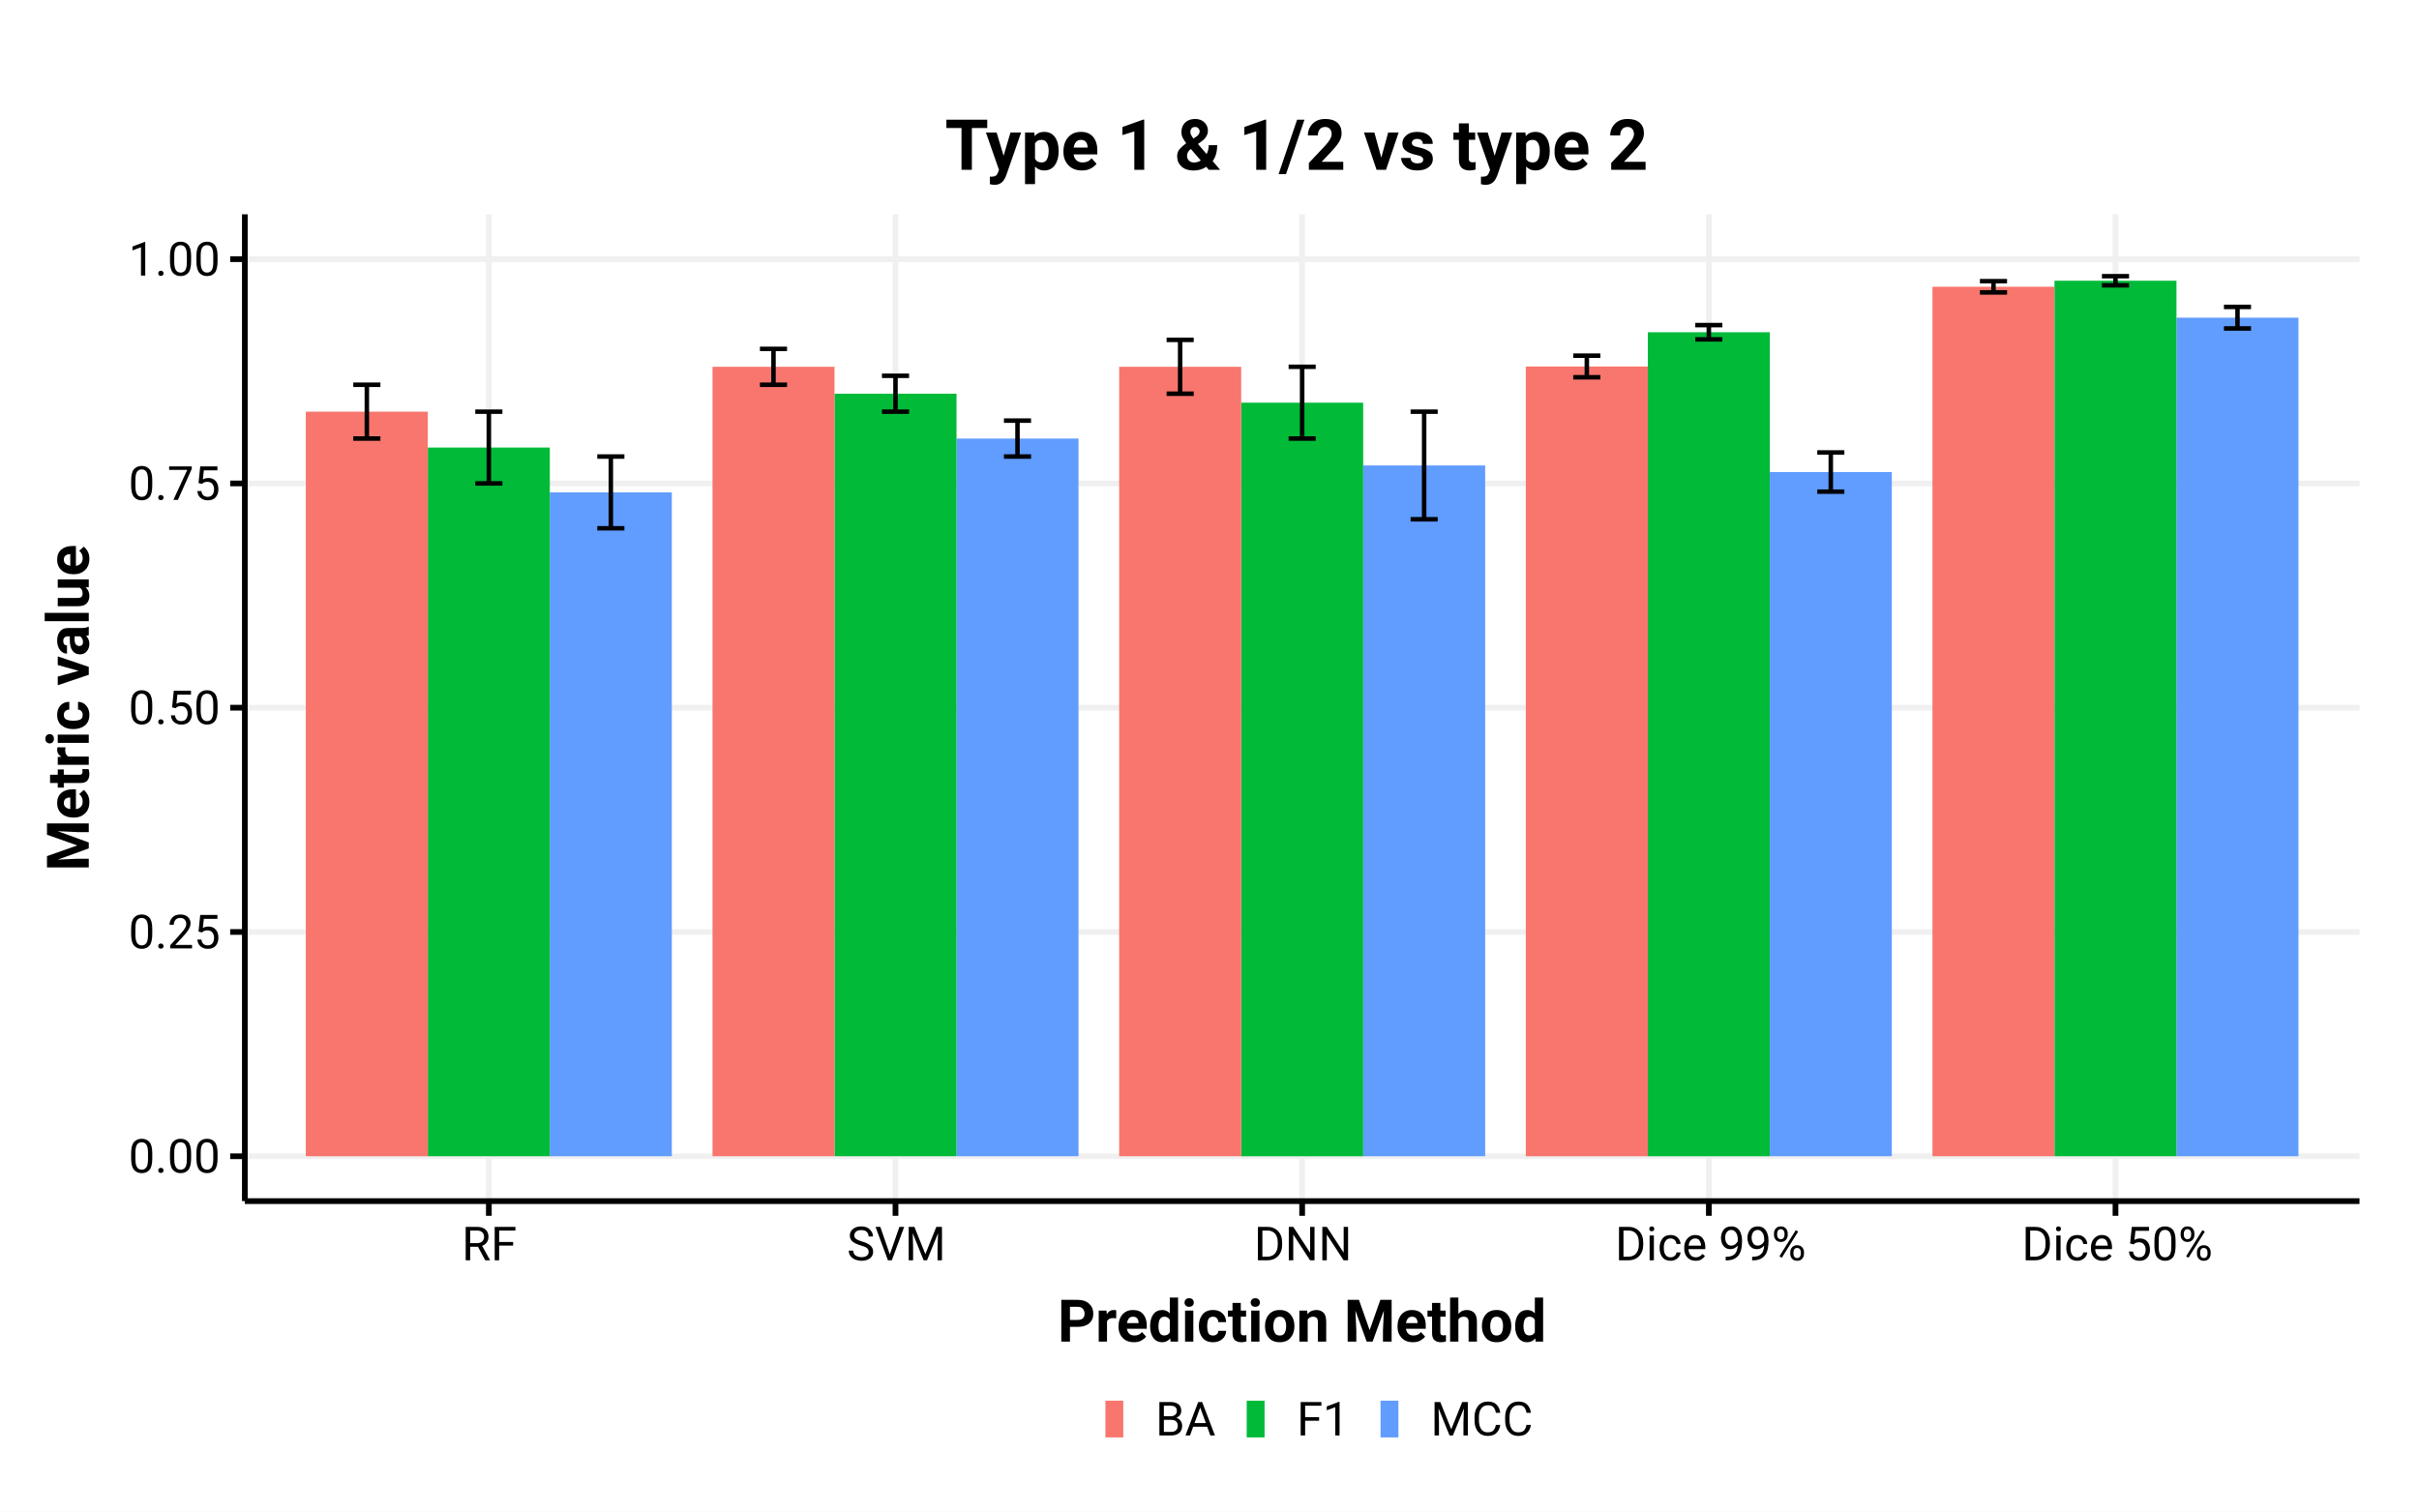
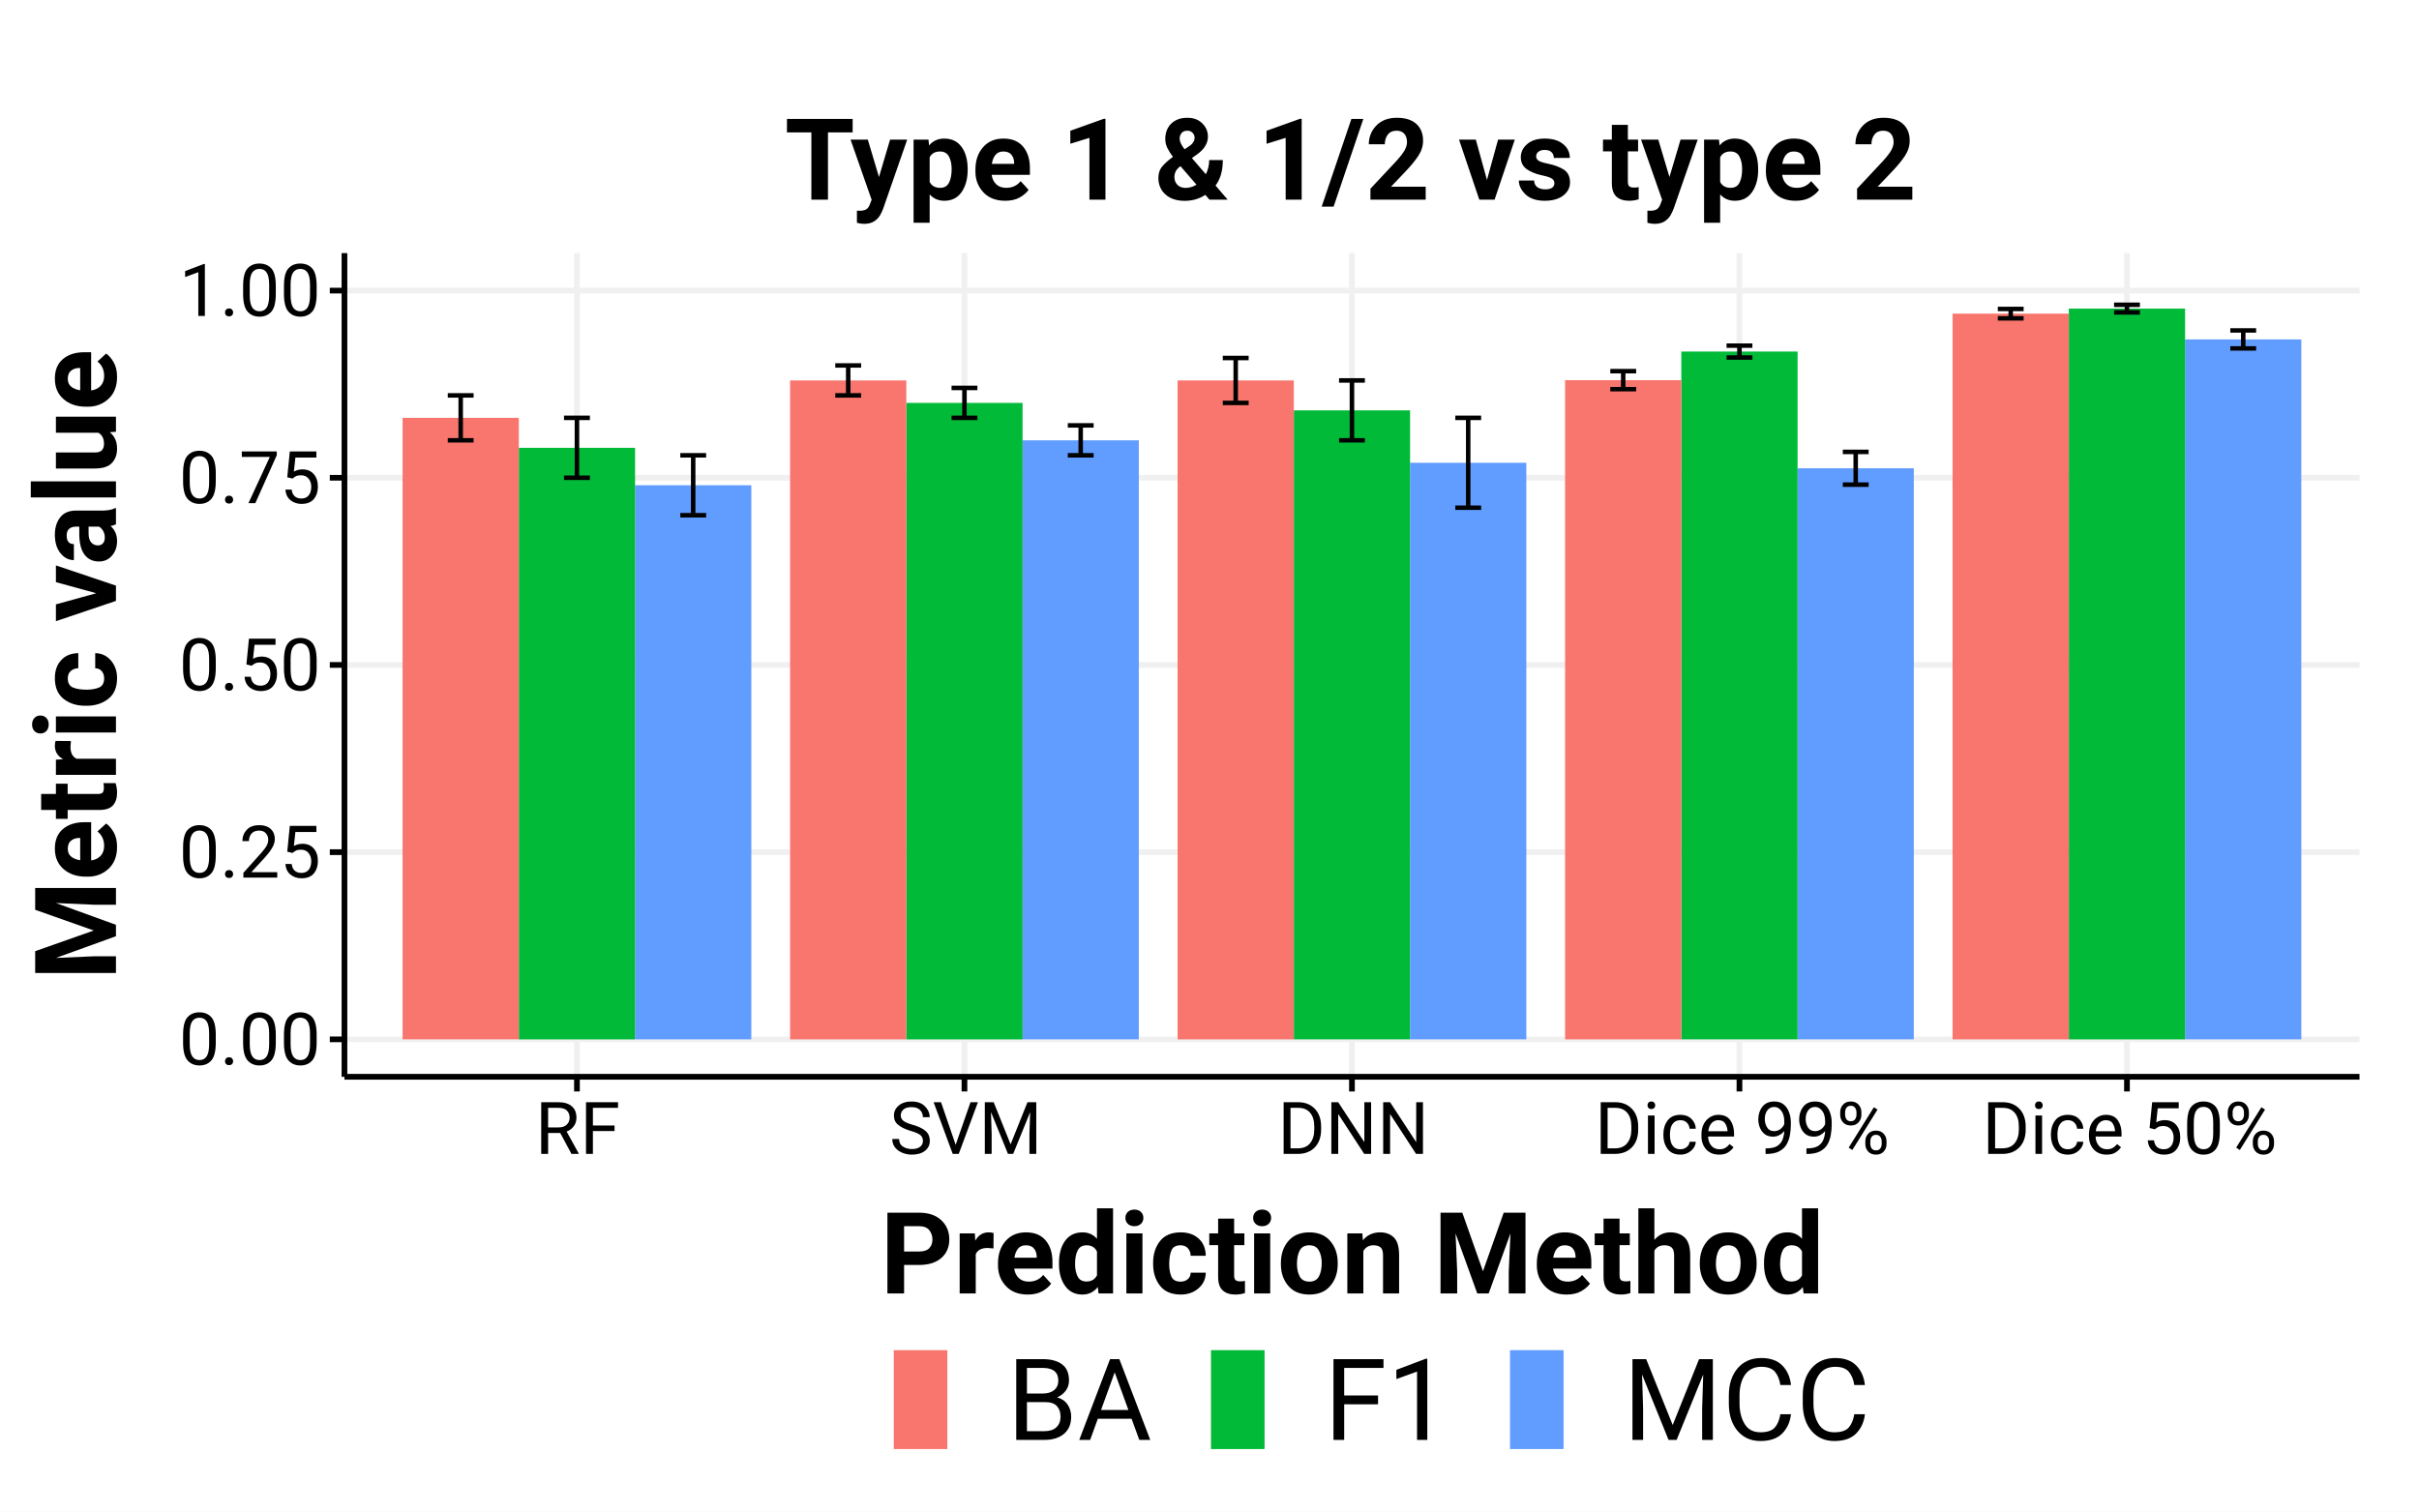
<svg xmlns="http://www.w3.org/2000/svg" viewBox="0 0 576.00 360.00">
  <defs>
    <style type="text/css">
    line, polyline, polygon, path, rect, circle {
      fill: none;
      stroke: #000000;
      stroke-linecap: round;
      stroke-linejoin: round;
      stroke-miterlimit: 10.00;
    }
  </style>
  </defs>
  <rect width="100%" height="100%" style="stroke: none; fill: #FFFFFF;" />
  <rect x="0.00" y="0.00" width="576.00" height="360.00" style="stroke-width: 1.36; stroke: none; fill: #FFFFFF;" />
  <defs>
-     <clipPath id="cpNTguMzB8NTYxLjgzfDI4Ni4wN3w1MS4wNA==">
-       <rect x="58.30" y="51.04" width="503.53" height="235.03" />
+     <clipPath id="cpODIuMDJ8NTYxLjgzfDI1Ni40Nnw2MC4yOQ==">
+       <rect x="82.02" y="60.29" width="479.81" height="196.17" />
    </clipPath>
  </defs>
-   <rect x="58.30" y="51.04" width="503.53" height="235.03" style="stroke-width: 1.36; stroke: none; fill: #FFFFFF;" clip-path="url(#cpNTguMzB8NTYxLjgzfDI4Ni4wN3w1MS4wNA==)" />
-   <polyline points="58.30,275.39 561.83,275.39 " style="stroke-width: 1.36; stroke: #F0F0F0; stroke-linecap: butt;" clip-path="url(#cpNTguMzB8NTYxLjgzfDI4Ni4wN3w1MS4wNA==)" />
-   <polyline points="58.30,221.97 561.83,221.97 " style="stroke-width: 1.36; stroke: #F0F0F0; stroke-linecap: butt;" clip-path="url(#cpNTguMzB8NTYxLjgzfDI4Ni4wN3w1MS4wNA==)" />
-   <polyline points="58.30,168.55 561.83,168.55 " style="stroke-width: 1.36; stroke: #F0F0F0; stroke-linecap: butt;" clip-path="url(#cpNTguMzB8NTYxLjgzfDI4Ni4wN3w1MS4wNA==)" />
-   <polyline points="58.30,115.14 561.83,115.14 " style="stroke-width: 1.36; stroke: #F0F0F0; stroke-linecap: butt;" clip-path="url(#cpNTguMzB8NTYxLjgzfDI4Ni4wN3w1MS4wNA==)" />
-   <polyline points="58.30,61.72 561.83,61.72 " style="stroke-width: 1.36; stroke: #F0F0F0; stroke-linecap: butt;" clip-path="url(#cpNTguMzB8NTYxLjgzfDI4Ni4wN3w1MS4wNA==)" />
-   <polyline points="116.40,286.07 116.40,51.04 " style="stroke-width: 1.36; stroke: #F0F0F0; stroke-linecap: butt;" clip-path="url(#cpNTguMzB8NTYxLjgzfDI4Ni4wN3w1MS4wNA==)" />
-   <polyline points="213.23,286.07 213.23,51.04 " style="stroke-width: 1.36; stroke: #F0F0F0; stroke-linecap: butt;" clip-path="url(#cpNTguMzB8NTYxLjgzfDI4Ni4wN3w1MS4wNA==)" />
-   <polyline points="310.06,286.07 310.06,51.04 " style="stroke-width: 1.36; stroke: #F0F0F0; stroke-linecap: butt;" clip-path="url(#cpNTguMzB8NTYxLjgzfDI4Ni4wN3w1MS4wNA==)" />
-   <polyline points="406.90,286.07 406.90,51.04 " style="stroke-width: 1.36; stroke: #F0F0F0; stroke-linecap: butt;" clip-path="url(#cpNTguMzB8NTYxLjgzfDI4Ni4wN3w1MS4wNA==)" />
-   <polyline points="503.73,286.07 503.73,51.04 " style="stroke-width: 1.36; stroke: #F0F0F0; stroke-linecap: butt;" clip-path="url(#cpNTguMzB8NTYxLjgzfDI4Ni4wN3w1MS4wNA==)" />
-   <rect x="130.92" y="117.27" width="29.05" height="158.11" style="stroke-width: 1.07; stroke: none; stroke-linecap: square; stroke-linejoin: miter; fill: #619CFF;" clip-path="url(#cpNTguMzB8NTYxLjgzfDI4Ni4wN3w1MS4wNA==)" />
-   <rect x="101.87" y="106.59" width="29.05" height="168.79" style="stroke-width: 1.07; stroke: none; stroke-linecap: square; stroke-linejoin: miter; fill: #00BA38;" clip-path="url(#cpNTguMzB8NTYxLjgzfDI4Ni4wN3w1MS4wNA==)" />
-   <rect x="72.82" y="98.05" width="29.05" height="177.34" style="stroke-width: 1.07; stroke: none; stroke-linecap: square; stroke-linejoin: miter; fill: #F8766D;" clip-path="url(#cpNTguMzB8NTYxLjgzfDI4Ni4wN3w1MS4wNA==)" />
-   <rect x="227.76" y="104.45" width="29.05" height="170.93" style="stroke-width: 1.07; stroke: none; stroke-linecap: square; stroke-linejoin: miter; fill: #619CFF;" clip-path="url(#cpNTguMzB8NTYxLjgzfDI4Ni4wN3w1MS4wNA==)" />
-   <rect x="198.71" y="93.77" width="29.05" height="181.61" style="stroke-width: 1.07; stroke: none; stroke-linecap: square; stroke-linejoin: miter; fill: #00BA38;" clip-path="url(#cpNTguMzB8NTYxLjgzfDI4Ni4wN3w1MS4wNA==)" />
-   <rect x="169.66" y="87.36" width="29.05" height="188.02" style="stroke-width: 1.07; stroke: none; stroke-linecap: square; stroke-linejoin: miter; fill: #F8766D;" clip-path="url(#cpNTguMzB8NTYxLjgzfDI4Ni4wN3w1MS4wNA==)" />
-   <rect x="324.59" y="110.86" width="29.05" height="164.52" style="stroke-width: 1.07; stroke: none; stroke-linecap: square; stroke-linejoin: miter; fill: #619CFF;" clip-path="url(#cpNTguMzB8NTYxLjgzfDI4Ni4wN3w1MS4wNA==)" />
-   <rect x="295.54" y="95.91" width="29.05" height="179.48" style="stroke-width: 1.07; stroke: none; stroke-linecap: square; stroke-linejoin: miter; fill: #00BA38;" clip-path="url(#cpNTguMzB8NTYxLjgzfDI4Ni4wN3w1MS4wNA==)" />
-   <rect x="266.49" y="87.36" width="29.05" height="188.02" style="stroke-width: 1.07; stroke: none; stroke-linecap: square; stroke-linejoin: miter; fill: #F8766D;" clip-path="url(#cpNTguMzB8NTYxLjgzfDI4Ni4wN3w1MS4wNA==)" />
-   <rect x="421.42" y="112.43" width="29.05" height="162.95" style="stroke-width: 1.07; stroke: none; stroke-linecap: square; stroke-linejoin: miter; fill: #619CFF;" clip-path="url(#cpNTguMzB8NTYxLjgzfDI4Ni4wN3w1MS4wNA==)" />
-   <rect x="392.37" y="79.13" width="29.05" height="196.26" style="stroke-width: 1.07; stroke: none; stroke-linecap: square; stroke-linejoin: miter; fill: #00BA38;" clip-path="url(#cpNTguMzB8NTYxLjgzfDI4Ni4wN3w1MS4wNA==)" />
-   <rect x="363.32" y="87.29" width="29.05" height="188.10" style="stroke-width: 1.07; stroke: none; stroke-linecap: square; stroke-linejoin: miter; fill: #F8766D;" clip-path="url(#cpNTguMzB8NTYxLjgzfDI4Ni4wN3w1MS4wNA==)" />
-   <rect x="518.25" y="75.66" width="29.05" height="199.72" style="stroke-width: 1.07; stroke: none; stroke-linecap: square; stroke-linejoin: miter; fill: #619CFF;" clip-path="url(#cpNTguMzB8NTYxLjgzfDI4Ni4wN3w1MS4wNA==)" />
-   <rect x="489.20" y="66.86" width="29.05" height="208.52" style="stroke-width: 1.07; stroke: none; stroke-linecap: square; stroke-linejoin: miter; fill: #00BA38;" clip-path="url(#cpNTguMzB8NTYxLjgzfDI4Ni4wN3w1MS4wNA==)" />
-   <rect x="460.15" y="68.30" width="29.05" height="207.08" style="stroke-width: 1.07; stroke: none; stroke-linecap: square; stroke-linejoin: miter; fill: #F8766D;" clip-path="url(#cpNTguMzB8NTYxLjgzfDI4Ni4wN3w1MS4wNA==)" />
-   <polyline points="142.22,108.73 148.68,108.73 " style="stroke-width: 1.07; stroke-linecap: butt;" clip-path="url(#cpNTguMzB8NTYxLjgzfDI4Ni4wN3w1MS4wNA==)" />
-   <polyline points="145.45,108.73 145.45,125.82 " style="stroke-width: 1.07; stroke-linecap: butt;" clip-path="url(#cpNTguMzB8NTYxLjgzfDI4Ni4wN3w1MS4wNA==)" />
-   <polyline points="142.22,125.82 148.68,125.82 " style="stroke-width: 1.07; stroke-linecap: butt;" clip-path="url(#cpNTguMzB8NTYxLjgzfDI4Ni4wN3w1MS4wNA==)" />
-   <polyline points="113.17,98.05 119.63,98.05 " style="stroke-width: 1.07; stroke-linecap: butt;" clip-path="url(#cpNTguMzB8NTYxLjgzfDI4Ni4wN3w1MS4wNA==)" />
-   <polyline points="116.40,98.05 116.40,115.14 " style="stroke-width: 1.07; stroke-linecap: butt;" clip-path="url(#cpNTguMzB8NTYxLjgzfDI4Ni4wN3w1MS4wNA==)" />
-   <polyline points="113.17,115.14 119.63,115.14 " style="stroke-width: 1.07; stroke-linecap: butt;" clip-path="url(#cpNTguMzB8NTYxLjgzfDI4Ni4wN3w1MS4wNA==)" />
-   <polyline points="84.12,91.64 90.58,91.64 " style="stroke-width: 1.07; stroke-linecap: butt;" clip-path="url(#cpNTguMzB8NTYxLjgzfDI4Ni4wN3w1MS4wNA==)" />
-   <polyline points="87.35,91.64 87.35,104.45 " style="stroke-width: 1.07; stroke-linecap: butt;" clip-path="url(#cpNTguMzB8NTYxLjgzfDI4Ni4wN3w1MS4wNA==)" />
-   <polyline points="84.12,104.45 90.58,104.45 " style="stroke-width: 1.07; stroke-linecap: butt;" clip-path="url(#cpNTguMzB8NTYxLjgzfDI4Ni4wN3w1MS4wNA==)" />
-   <polyline points="239.05,100.18 245.51,100.18 " style="stroke-width: 1.07; stroke-linecap: butt;" clip-path="url(#cpNTguMzB8NTYxLjgzfDI4Ni4wN3w1MS4wNA==)" />
-   <polyline points="242.28,100.18 242.28,108.73 " style="stroke-width: 1.07; stroke-linecap: butt;" clip-path="url(#cpNTguMzB8NTYxLjgzfDI4Ni4wN3w1MS4wNA==)" />
-   <polyline points="239.05,108.73 245.51,108.73 " style="stroke-width: 1.07; stroke-linecap: butt;" clip-path="url(#cpNTguMzB8NTYxLjgzfDI4Ni4wN3w1MS4wNA==)" />
-   <polyline points="210.00,89.50 216.46,89.50 " style="stroke-width: 1.07; stroke-linecap: butt;" clip-path="url(#cpNTguMzB8NTYxLjgzfDI4Ni4wN3w1MS4wNA==)" />
-   <polyline points="213.23,89.50 213.23,98.05 " style="stroke-width: 1.07; stroke-linecap: butt;" clip-path="url(#cpNTguMzB8NTYxLjgzfDI4Ni4wN3w1MS4wNA==)" />
-   <polyline points="210.00,98.05 216.46,98.05 " style="stroke-width: 1.07; stroke-linecap: butt;" clip-path="url(#cpNTguMzB8NTYxLjgzfDI4Ni4wN3w1MS4wNA==)" />
-   <polyline points="180.95,83.09 187.41,83.09 " style="stroke-width: 1.07; stroke-linecap: butt;" clip-path="url(#cpNTguMzB8NTYxLjgzfDI4Ni4wN3w1MS4wNA==)" />
-   <polyline points="184.18,83.09 184.18,91.64 " style="stroke-width: 1.07; stroke-linecap: butt;" clip-path="url(#cpNTguMzB8NTYxLjgzfDI4Ni4wN3w1MS4wNA==)" />
-   <polyline points="180.95,91.64 187.41,91.64 " style="stroke-width: 1.07; stroke-linecap: butt;" clip-path="url(#cpNTguMzB8NTYxLjgzfDI4Ni4wN3w1MS4wNA==)" />
-   <polyline points="335.89,98.05 342.34,98.05 " style="stroke-width: 1.07; stroke-linecap: butt;" clip-path="url(#cpNTguMzB8NTYxLjgzfDI4Ni4wN3w1MS4wNA==)" />
-   <polyline points="339.11,98.05 339.11,123.68 " style="stroke-width: 1.07; stroke-linecap: butt;" clip-path="url(#cpNTguMzB8NTYxLjgzfDI4Ni4wN3w1MS4wNA==)" />
-   <polyline points="335.89,123.68 342.34,123.68 " style="stroke-width: 1.07; stroke-linecap: butt;" clip-path="url(#cpNTguMzB8NTYxLjgzfDI4Ni4wN3w1MS4wNA==)" />
-   <polyline points="306.84,87.36 313.29,87.36 " style="stroke-width: 1.07; stroke-linecap: butt;" clip-path="url(#cpNTguMzB8NTYxLjgzfDI4Ni4wN3w1MS4wNA==)" />
-   <polyline points="310.06,87.36 310.06,104.45 " style="stroke-width: 1.07; stroke-linecap: butt;" clip-path="url(#cpNTguMzB8NTYxLjgzfDI4Ni4wN3w1MS4wNA==)" />
-   <polyline points="306.84,104.45 313.29,104.45 " style="stroke-width: 1.07; stroke-linecap: butt;" clip-path="url(#cpNTguMzB8NTYxLjgzfDI4Ni4wN3w1MS4wNA==)" />
-   <polyline points="277.79,80.95 284.24,80.95 " style="stroke-width: 1.07; stroke-linecap: butt;" clip-path="url(#cpNTguMzB8NTYxLjgzfDI4Ni4wN3w1MS4wNA==)" />
-   <polyline points="281.01,80.95 281.01,93.77 " style="stroke-width: 1.07; stroke-linecap: butt;" clip-path="url(#cpNTguMzB8NTYxLjgzfDI4Ni4wN3w1MS4wNA==)" />
-   <polyline points="277.79,93.77 284.24,93.77 " style="stroke-width: 1.07; stroke-linecap: butt;" clip-path="url(#cpNTguMzB8NTYxLjgzfDI4Ni4wN3w1MS4wNA==)" />
-   <polyline points="432.72,107.76 439.17,107.76 " style="stroke-width: 1.07; stroke-linecap: butt;" clip-path="url(#cpNTguMzB8NTYxLjgzfDI4Ni4wN3w1MS4wNA==)" />
-   <polyline points="435.94,107.76 435.94,117.10 " style="stroke-width: 1.07; stroke-linecap: butt;" clip-path="url(#cpNTguMzB8NTYxLjgzfDI4Ni4wN3w1MS4wNA==)" />
-   <polyline points="432.72,117.10 439.17,117.10 " style="stroke-width: 1.07; stroke-linecap: butt;" clip-path="url(#cpNTguMzB8NTYxLjgzfDI4Ni4wN3w1MS4wNA==)" />
-   <polyline points="403.67,77.43 410.12,77.43 " style="stroke-width: 1.07; stroke-linecap: butt;" clip-path="url(#cpNTguMzB8NTYxLjgzfDI4Ni4wN3w1MS4wNA==)" />
-   <polyline points="406.90,77.43 406.90,80.83 " style="stroke-width: 1.07; stroke-linecap: butt;" clip-path="url(#cpNTguMzB8NTYxLjgzfDI4Ni4wN3w1MS4wNA==)" />
-   <polyline points="403.67,80.83 410.12,80.83 " style="stroke-width: 1.07; stroke-linecap: butt;" clip-path="url(#cpNTguMzB8NTYxLjgzfDI4Ni4wN3w1MS4wNA==)" />
-   <polyline points="374.62,84.71 381.07,84.71 " style="stroke-width: 1.07; stroke-linecap: butt;" clip-path="url(#cpNTguMzB8NTYxLjgzfDI4Ni4wN3w1MS4wNA==)" />
-   <polyline points="377.85,84.71 377.85,89.86 " style="stroke-width: 1.07; stroke-linecap: butt;" clip-path="url(#cpNTguMzB8NTYxLjgzfDI4Ni4wN3w1MS4wNA==)" />
-   <polyline points="374.62,89.86 381.07,89.86 " style="stroke-width: 1.07; stroke-linecap: butt;" clip-path="url(#cpNTguMzB8NTYxLjgzfDI4Ni4wN3w1MS4wNA==)" />
-   <polyline points="529.55,73.10 536.00,73.10 " style="stroke-width: 1.07; stroke-linecap: butt;" clip-path="url(#cpNTguMzB8NTYxLjgzfDI4Ni4wN3w1MS4wNA==)" />
-   <polyline points="532.78,73.10 532.78,78.23 " style="stroke-width: 1.07; stroke-linecap: butt;" clip-path="url(#cpNTguMzB8NTYxLjgzfDI4Ni4wN3w1MS4wNA==)" />
-   <polyline points="529.55,78.23 536.00,78.23 " style="stroke-width: 1.07; stroke-linecap: butt;" clip-path="url(#cpNTguMzB8NTYxLjgzfDI4Ni4wN3w1MS4wNA==)" />
-   <polyline points="500.50,65.78 506.96,65.78 " style="stroke-width: 1.07; stroke-linecap: butt;" clip-path="url(#cpNTguMzB8NTYxLjgzfDI4Ni4wN3w1MS4wNA==)" />
-   <polyline points="503.73,65.78 503.73,67.95 " style="stroke-width: 1.07; stroke-linecap: butt;" clip-path="url(#cpNTguMzB8NTYxLjgzfDI4Ni4wN3w1MS4wNA==)" />
-   <polyline points="500.50,67.95 506.96,67.95 " style="stroke-width: 1.07; stroke-linecap: butt;" clip-path="url(#cpNTguMzB8NTYxLjgzfDI4Ni4wN3w1MS4wNA==)" />
-   <polyline points="471.45,66.96 477.91,66.96 " style="stroke-width: 1.07; stroke-linecap: butt;" clip-path="url(#cpNTguMzB8NTYxLjgzfDI4Ni4wN3w1MS4wNA==)" />
-   <polyline points="474.68,66.96 474.68,69.64 " style="stroke-width: 1.07; stroke-linecap: butt;" clip-path="url(#cpNTguMzB8NTYxLjgzfDI4Ni4wN3w1MS4wNA==)" />
-   <polyline points="471.45,69.64 477.91,69.64 " style="stroke-width: 1.07; stroke-linecap: butt;" clip-path="url(#cpNTguMzB8NTYxLjgzfDI4Ni4wN3w1MS4wNA==)" />
-   <rect x="58.30" y="51.04" width="503.53" height="235.03" style="stroke-width: 1.36; stroke: none;" clip-path="url(#cpNTguMzB8NTYxLjgzfDI4Ni4wN3w1MS4wNA==)" />
+   <rect x="82.02" y="60.29" width="479.81" height="196.17" style="stroke-width: 1.36; stroke: none; fill: #FFFFFF;" clip-path="url(#cpODIuMDJ8NTYxLjgzfDI1Ni40Nnw2MC4yOQ==)" />
+   <polyline points="82.02,247.54 561.83,247.54 " style="stroke-width: 1.36; stroke: #F0F0F0; stroke-linecap: butt;" clip-path="url(#cpODIuMDJ8NTYxLjgzfDI1Ni40Nnw2MC4yOQ==)" />
+   <polyline points="82.02,202.96 561.83,202.96 " style="stroke-width: 1.36; stroke: #F0F0F0; stroke-linecap: butt;" clip-path="url(#cpODIuMDJ8NTYxLjgzfDI1Ni40Nnw2MC4yOQ==)" />
+   <polyline points="82.02,158.37 561.83,158.37 " style="stroke-width: 1.36; stroke: #F0F0F0; stroke-linecap: butt;" clip-path="url(#cpODIuMDJ8NTYxLjgzfDI1Ni40Nnw2MC4yOQ==)" />
+   <polyline points="82.02,113.79 561.83,113.79 " style="stroke-width: 1.36; stroke: #F0F0F0; stroke-linecap: butt;" clip-path="url(#cpODIuMDJ8NTYxLjgzfDI1Ni40Nnw2MC4yOQ==)" />
+   <polyline points="82.02,69.21 561.83,69.21 " style="stroke-width: 1.36; stroke: #F0F0F0; stroke-linecap: butt;" clip-path="url(#cpODIuMDJ8NTYxLjgzfDI1Ni40Nnw2MC4yOQ==)" />
+   <polyline points="137.38,256.46 137.38,60.29 " style="stroke-width: 1.36; stroke: #F0F0F0; stroke-linecap: butt;" clip-path="url(#cpODIuMDJ8NTYxLjgzfDI1Ni40Nnw2MC4yOQ==)" />
+   <polyline points="229.65,256.46 229.65,60.29 " style="stroke-width: 1.36; stroke: #F0F0F0; stroke-linecap: butt;" clip-path="url(#cpODIuMDJ8NTYxLjgzfDI1Ni40Nnw2MC4yOQ==)" />
+   <polyline points="321.92,256.46 321.92,60.29 " style="stroke-width: 1.36; stroke: #F0F0F0; stroke-linecap: butt;" clip-path="url(#cpODIuMDJ8NTYxLjgzfDI1Ni40Nnw2MC4yOQ==)" />
+   <polyline points="414.19,256.46 414.19,60.29 " style="stroke-width: 1.36; stroke: #F0F0F0; stroke-linecap: butt;" clip-path="url(#cpODIuMDJ8NTYxLjgzfDI1Ni40Nnw2MC4yOQ==)" />
+   <polyline points="506.46,256.46 506.46,60.29 " style="stroke-width: 1.36; stroke: #F0F0F0; stroke-linecap: butt;" clip-path="url(#cpODIuMDJ8NTYxLjgzfDI1Ni40Nnw2MC4yOQ==)" />
+   <rect x="151.22" y="115.57" width="27.68" height="131.97" style="stroke-width: 1.07; stroke: none; stroke-linecap: square; stroke-linejoin: miter; fill: #619CFF;" clip-path="url(#cpODIuMDJ8NTYxLjgzfDI1Ni40Nnw2MC4yOQ==)" />
+   <rect x="123.54" y="106.66" width="27.68" height="140.89" style="stroke-width: 1.07; stroke: none; stroke-linecap: square; stroke-linejoin: miter; fill: #00BA38;" clip-path="url(#cpODIuMDJ8NTYxLjgzfDI1Ni40Nnw2MC4yOQ==)" />
+   <rect x="95.86" y="99.52" width="27.68" height="148.02" style="stroke-width: 1.07; stroke: none; stroke-linecap: square; stroke-linejoin: miter; fill: #F8766D;" clip-path="url(#cpODIuMDJ8NTYxLjgzfDI1Ni40Nnw2MC4yOQ==)" />
+   <rect x="243.49" y="104.87" width="27.68" height="142.67" style="stroke-width: 1.07; stroke: none; stroke-linecap: square; stroke-linejoin: miter; fill: #619CFF;" clip-path="url(#cpODIuMDJ8NTYxLjgzfDI1Ni40Nnw2MC4yOQ==)" />
+   <rect x="215.81" y="95.96" width="27.68" height="151.59" style="stroke-width: 1.07; stroke: none; stroke-linecap: square; stroke-linejoin: miter; fill: #00BA38;" clip-path="url(#cpODIuMDJ8NTYxLjgzfDI1Ni40Nnw2MC4yOQ==)" />
+   <rect x="188.13" y="90.61" width="27.68" height="156.94" style="stroke-width: 1.07; stroke: none; stroke-linecap: square; stroke-linejoin: miter; fill: #F8766D;" clip-path="url(#cpODIuMDJ8NTYxLjgzfDI1Ni40Nnw2MC4yOQ==)" />
+   <rect x="335.76" y="110.22" width="27.68" height="137.32" style="stroke-width: 1.07; stroke: none; stroke-linecap: square; stroke-linejoin: miter; fill: #619CFF;" clip-path="url(#cpODIuMDJ8NTYxLjgzfDI1Ni40Nnw2MC4yOQ==)" />
+   <rect x="308.08" y="97.74" width="27.68" height="149.80" style="stroke-width: 1.07; stroke: none; stroke-linecap: square; stroke-linejoin: miter; fill: #00BA38;" clip-path="url(#cpODIuMDJ8NTYxLjgzfDI1Ni40Nnw2MC4yOQ==)" />
+   <rect x="280.40" y="90.61" width="27.68" height="156.94" style="stroke-width: 1.07; stroke: none; stroke-linecap: square; stroke-linejoin: miter; fill: #F8766D;" clip-path="url(#cpODIuMDJ8NTYxLjgzfDI1Ni40Nnw2MC4yOQ==)" />
+   <rect x="428.03" y="111.53" width="27.68" height="136.01" style="stroke-width: 1.07; stroke: none; stroke-linecap: square; stroke-linejoin: miter; fill: #619CFF;" clip-path="url(#cpODIuMDJ8NTYxLjgzfDI1Ni40Nnw2MC4yOQ==)" />
+   <rect x="400.35" y="83.73" width="27.68" height="163.81" style="stroke-width: 1.07; stroke: none; stroke-linecap: square; stroke-linejoin: miter; fill: #00BA38;" clip-path="url(#cpODIuMDJ8NTYxLjgzfDI1Ni40Nnw2MC4yOQ==)" />
+   <rect x="372.67" y="90.55" width="27.68" height="157.00" style="stroke-width: 1.07; stroke: none; stroke-linecap: square; stroke-linejoin: miter; fill: #F8766D;" clip-path="url(#cpODIuMDJ8NTYxLjgzfDI1Ni40Nnw2MC4yOQ==)" />
+   <rect x="520.30" y="80.84" width="27.68" height="166.70" style="stroke-width: 1.07; stroke: none; stroke-linecap: square; stroke-linejoin: miter; fill: #619CFF;" clip-path="url(#cpODIuMDJ8NTYxLjgzfDI1Ni40Nnw2MC4yOQ==)" />
+   <rect x="492.62" y="73.50" width="27.68" height="174.05" style="stroke-width: 1.07; stroke: none; stroke-linecap: square; stroke-linejoin: miter; fill: #00BA38;" clip-path="url(#cpODIuMDJ8NTYxLjgzfDI1Ni40Nnw2MC4yOQ==)" />
+   <rect x="464.94" y="74.70" width="27.68" height="172.85" style="stroke-width: 1.07; stroke: none; stroke-linecap: square; stroke-linejoin: miter; fill: #F8766D;" clip-path="url(#cpODIuMDJ8NTYxLjgzfDI1Ni40Nnw2MC4yOQ==)" />
+   <polyline points="161.99,108.44 168.14,108.44 " style="stroke-width: 1.07; stroke-linecap: butt;" clip-path="url(#cpODIuMDJ8NTYxLjgzfDI1Ni40Nnw2MC4yOQ==)" />
+   <polyline points="165.06,108.44 165.06,122.71 " style="stroke-width: 1.07; stroke-linecap: butt;" clip-path="url(#cpODIuMDJ8NTYxLjgzfDI1Ni40Nnw2MC4yOQ==)" />
+   <polyline points="161.99,122.71 168.14,122.71 " style="stroke-width: 1.07; stroke-linecap: butt;" clip-path="url(#cpODIuMDJ8NTYxLjgzfDI1Ni40Nnw2MC4yOQ==)" />
+   <polyline points="134.30,99.52 140.46,99.52 " style="stroke-width: 1.07; stroke-linecap: butt;" clip-path="url(#cpODIuMDJ8NTYxLjgzfDI1Ni40Nnw2MC4yOQ==)" />
+   <polyline points="137.38,99.52 137.38,113.79 " style="stroke-width: 1.07; stroke-linecap: butt;" clip-path="url(#cpODIuMDJ8NTYxLjgzfDI1Ni40Nnw2MC4yOQ==)" />
+   <polyline points="134.30,113.79 140.46,113.79 " style="stroke-width: 1.07; stroke-linecap: butt;" clip-path="url(#cpODIuMDJ8NTYxLjgzfDI1Ni40Nnw2MC4yOQ==)" />
+   <polyline points="106.62,94.17 112.77,94.17 " style="stroke-width: 1.07; stroke-linecap: butt;" clip-path="url(#cpODIuMDJ8NTYxLjgzfDI1Ni40Nnw2MC4yOQ==)" />
+   <polyline points="109.70,94.17 109.70,104.87 " style="stroke-width: 1.07; stroke-linecap: butt;" clip-path="url(#cpODIuMDJ8NTYxLjgzfDI1Ni40Nnw2MC4yOQ==)" />
+   <polyline points="106.62,104.87 112.77,104.87 " style="stroke-width: 1.07; stroke-linecap: butt;" clip-path="url(#cpODIuMDJ8NTYxLjgzfDI1Ni40Nnw2MC4yOQ==)" />
+   <polyline points="254.26,101.31 260.41,101.31 " style="stroke-width: 1.07; stroke-linecap: butt;" clip-path="url(#cpODIuMDJ8NTYxLjgzfDI1Ni40Nnw2MC4yOQ==)" />
+   <polyline points="257.33,101.31 257.33,108.44 " style="stroke-width: 1.07; stroke-linecap: butt;" clip-path="url(#cpODIuMDJ8NTYxLjgzfDI1Ni40Nnw2MC4yOQ==)" />
+   <polyline points="254.26,108.44 260.41,108.44 " style="stroke-width: 1.07; stroke-linecap: butt;" clip-path="url(#cpODIuMDJ8NTYxLjgzfDI1Ni40Nnw2MC4yOQ==)" />
+   <polyline points="226.58,92.39 232.73,92.39 " style="stroke-width: 1.07; stroke-linecap: butt;" clip-path="url(#cpODIuMDJ8NTYxLjgzfDI1Ni40Nnw2MC4yOQ==)" />
+   <polyline points="229.65,92.39 229.65,99.52 " style="stroke-width: 1.07; stroke-linecap: butt;" clip-path="url(#cpODIuMDJ8NTYxLjgzfDI1Ni40Nnw2MC4yOQ==)" />
+   <polyline points="226.58,99.52 232.73,99.52 " style="stroke-width: 1.07; stroke-linecap: butt;" clip-path="url(#cpODIuMDJ8NTYxLjgzfDI1Ni40Nnw2MC4yOQ==)" />
+   <polyline points="198.89,87.04 205.05,87.04 " style="stroke-width: 1.07; stroke-linecap: butt;" clip-path="url(#cpODIuMDJ8NTYxLjgzfDI1Ni40Nnw2MC4yOQ==)" />
+   <polyline points="201.97,87.04 201.97,94.17 " style="stroke-width: 1.07; stroke-linecap: butt;" clip-path="url(#cpODIuMDJ8NTYxLjgzfDI1Ni40Nnw2MC4yOQ==)" />
+   <polyline points="198.89,94.17 205.05,94.17 " style="stroke-width: 1.07; stroke-linecap: butt;" clip-path="url(#cpODIuMDJ8NTYxLjgzfDI1Ni40Nnw2MC4yOQ==)" />
+   <polyline points="346.53,99.52 352.68,99.52 " style="stroke-width: 1.07; stroke-linecap: butt;" clip-path="url(#cpODIuMDJ8NTYxLjgzfDI1Ni40Nnw2MC4yOQ==)" />
+   <polyline points="349.60,99.52 349.60,120.92 " style="stroke-width: 1.07; stroke-linecap: butt;" clip-path="url(#cpODIuMDJ8NTYxLjgzfDI1Ni40Nnw2MC4yOQ==)" />
+   <polyline points="346.53,120.92 352.68,120.92 " style="stroke-width: 1.07; stroke-linecap: butt;" clip-path="url(#cpODIuMDJ8NTYxLjgzfDI1Ni40Nnw2MC4yOQ==)" />
+   <polyline points="318.85,90.61 325.00,90.61 " style="stroke-width: 1.07; stroke-linecap: butt;" clip-path="url(#cpODIuMDJ8NTYxLjgzfDI1Ni40Nnw2MC4yOQ==)" />
+   <polyline points="321.92,90.61 321.92,104.87 " style="stroke-width: 1.07; stroke-linecap: butt;" clip-path="url(#cpODIuMDJ8NTYxLjgzfDI1Ni40Nnw2MC4yOQ==)" />
+   <polyline points="318.85,104.87 325.00,104.87 " style="stroke-width: 1.07; stroke-linecap: butt;" clip-path="url(#cpODIuMDJ8NTYxLjgzfDI1Ni40Nnw2MC4yOQ==)" />
+   <polyline points="291.16,85.26 297.32,85.26 " style="stroke-width: 1.07; stroke-linecap: butt;" clip-path="url(#cpODIuMDJ8NTYxLjgzfDI1Ni40Nnw2MC4yOQ==)" />
+   <polyline points="294.24,85.26 294.24,95.96 " style="stroke-width: 1.07; stroke-linecap: butt;" clip-path="url(#cpODIuMDJ8NTYxLjgzfDI1Ni40Nnw2MC4yOQ==)" />
+   <polyline points="291.16,95.96 297.32,95.96 " style="stroke-width: 1.07; stroke-linecap: butt;" clip-path="url(#cpODIuMDJ8NTYxLjgzfDI1Ni40Nnw2MC4yOQ==)" />
+   <polyline points="438.80,107.63 444.95,107.63 " style="stroke-width: 1.07; stroke-linecap: butt;" clip-path="url(#cpODIuMDJ8NTYxLjgzfDI1Ni40Nnw2MC4yOQ==)" />
+   <polyline points="441.87,107.63 441.87,115.43 " style="stroke-width: 1.07; stroke-linecap: butt;" clip-path="url(#cpODIuMDJ8NTYxLjgzfDI1Ni40Nnw2MC4yOQ==)" />
+   <polyline points="438.80,115.43 444.95,115.43 " style="stroke-width: 1.07; stroke-linecap: butt;" clip-path="url(#cpODIuMDJ8NTYxLjgzfDI1Ni40Nnw2MC4yOQ==)" />
+   <polyline points="411.12,82.32 417.27,82.32 " style="stroke-width: 1.07; stroke-linecap: butt;" clip-path="url(#cpODIuMDJ8NTYxLjgzfDI1Ni40Nnw2MC4yOQ==)" />
+   <polyline points="414.19,82.32 414.19,85.15 " style="stroke-width: 1.07; stroke-linecap: butt;" clip-path="url(#cpODIuMDJ8NTYxLjgzfDI1Ni40Nnw2MC4yOQ==)" />
+   <polyline points="411.12,85.15 417.27,85.15 " style="stroke-width: 1.07; stroke-linecap: butt;" clip-path="url(#cpODIuMDJ8NTYxLjgzfDI1Ni40Nnw2MC4yOQ==)" />
+   <polyline points="383.44,88.40 389.59,88.40 " style="stroke-width: 1.07; stroke-linecap: butt;" clip-path="url(#cpODIuMDJ8NTYxLjgzfDI1Ni40Nnw2MC4yOQ==)" />
+   <polyline points="386.51,88.40 386.51,92.69 " style="stroke-width: 1.07; stroke-linecap: butt;" clip-path="url(#cpODIuMDJ8NTYxLjgzfDI1Ni40Nnw2MC4yOQ==)" />
+   <polyline points="383.44,92.69 389.59,92.69 " style="stroke-width: 1.07; stroke-linecap: butt;" clip-path="url(#cpODIuMDJ8NTYxLjgzfDI1Ni40Nnw2MC4yOQ==)" />
+   <polyline points="531.07,78.70 537.22,78.70 " style="stroke-width: 1.07; stroke-linecap: butt;" clip-path="url(#cpODIuMDJ8NTYxLjgzfDI1Ni40Nnw2MC4yOQ==)" />
+   <polyline points="534.15,78.70 534.15,82.98 " style="stroke-width: 1.07; stroke-linecap: butt;" clip-path="url(#cpODIuMDJ8NTYxLjgzfDI1Ni40Nnw2MC4yOQ==)" />
+   <polyline points="531.07,82.98 537.22,82.98 " style="stroke-width: 1.07; stroke-linecap: butt;" clip-path="url(#cpODIuMDJ8NTYxLjgzfDI1Ni40Nnw2MC4yOQ==)" />
+   <polyline points="503.39,72.59 509.54,72.59 " style="stroke-width: 1.07; stroke-linecap: butt;" clip-path="url(#cpODIuMDJ8NTYxLjgzfDI1Ni40Nnw2MC4yOQ==)" />
+   <polyline points="506.46,72.59 506.46,74.40 " style="stroke-width: 1.07; stroke-linecap: butt;" clip-path="url(#cpODIuMDJ8NTYxLjgzfDI1Ni40Nnw2MC4yOQ==)" />
+   <polyline points="503.39,74.40 509.54,74.40 " style="stroke-width: 1.07; stroke-linecap: butt;" clip-path="url(#cpODIuMDJ8NTYxLjgzfDI1Ni40Nnw2MC4yOQ==)" />
+   <polyline points="475.71,73.58 481.86,73.58 " style="stroke-width: 1.07; stroke-linecap: butt;" clip-path="url(#cpODIuMDJ8NTYxLjgzfDI1Ni40Nnw2MC4yOQ==)" />
+   <polyline points="478.78,73.58 478.78,75.82 " style="stroke-width: 1.07; stroke-linecap: butt;" clip-path="url(#cpODIuMDJ8NTYxLjgzfDI1Ni40Nnw2MC4yOQ==)" />
+   <polyline points="475.71,75.82 481.86,75.82 " style="stroke-width: 1.07; stroke-linecap: butt;" clip-path="url(#cpODIuMDJ8NTYxLjgzfDI1Ni40Nnw2MC4yOQ==)" />
+   <rect x="82.02" y="60.29" width="479.81" height="196.17" style="stroke-width: 1.36; stroke: none;" clip-path="url(#cpODIuMDJ8NTYxLjgzfDI1Ni40Nnw2MC4yOQ==)" />
  <defs>
    <clipPath id="cpMC4wMHw1NzYuMDB8MzYwLjAwfDAuMDA=">
      <rect x="0.00" y="0.00" width="576.00" height="360.00" />
    </clipPath>
  </defs>
-   <polyline points="58.30,286.07 58.30,51.04 " style="stroke-width: 1.36; stroke-linecap: butt;" clip-path="url(#cpMC4wMHw1NzYuMDB8MzYwLjAwfDAuMDA=)" />
+   <polyline points="82.02,256.46 82.02,60.29 " style="stroke-width: 1.36; stroke-linecap: butt;" clip-path="url(#cpMC4wMHw1NzYuMDB8MzYwLjAwfDAuMDA=)" />
  <g clip-path="url(#cpMC4wMHw1NzYuMDB8MzYwLjAwfDAuMDA=)">
-     <text x="30.60" y="279.30" style="font-size: 11.20px; font-family: Roboto;" textLength="21.43px" lengthAdjust="spacingAndGlyphs">0.00</text>
+     <text x="42.63" y="253.59" style="font-size: 17.31px; font-family: Roboto;" textLength="33.11px" lengthAdjust="spacingAndGlyphs">0.00</text>
  </g>
  <g clip-path="url(#cpMC4wMHw1NzYuMDB8MzYwLjAwfDAuMDA=)">
-     <text x="30.60" y="225.88" style="font-size: 11.20px; font-family: Roboto;" textLength="21.43px" lengthAdjust="spacingAndGlyphs">0.25</text>
+     <text x="42.63" y="209.01" style="font-size: 17.31px; font-family: Roboto;" textLength="33.11px" lengthAdjust="spacingAndGlyphs">0.25</text>
  </g>
  <g clip-path="url(#cpMC4wMHw1NzYuMDB8MzYwLjAwfDAuMDA=)">
-     <text x="30.60" y="172.47" style="font-size: 11.20px; font-family: Roboto;" textLength="21.43px" lengthAdjust="spacingAndGlyphs">0.50</text>
+     <text x="42.63" y="164.42" style="font-size: 17.31px; font-family: Roboto;" textLength="33.11px" lengthAdjust="spacingAndGlyphs">0.50</text>
  </g>
  <g clip-path="url(#cpMC4wMHw1NzYuMDB8MzYwLjAwfDAuMDA=)">
-     <text x="30.60" y="119.05" style="font-size: 11.20px; font-family: Roboto;" textLength="21.43px" lengthAdjust="spacingAndGlyphs">0.75</text>
+     <text x="42.63" y="119.84" style="font-size: 17.31px; font-family: Roboto;" textLength="33.11px" lengthAdjust="spacingAndGlyphs">0.75</text>
  </g>
  <g clip-path="url(#cpMC4wMHw1NzYuMDB8MzYwLjAwfDAuMDA=)">
-     <text x="30.60" y="65.64" style="font-size: 11.20px; font-family: Roboto;" textLength="21.43px" lengthAdjust="spacingAndGlyphs">1.00</text>
+     <text x="42.63" y="75.25" style="font-size: 17.31px; font-family: Roboto;" textLength="33.11px" lengthAdjust="spacingAndGlyphs">1.00</text>
  </g>
-   <polyline points="54.81,275.39 58.30,275.39 " style="stroke-width: 1.36; stroke-linecap: butt;" clip-path="url(#cpMC4wMHw1NzYuMDB8MzYwLjAwfDAuMDA=)" />
-   <polyline points="54.81,221.97 58.30,221.97 " style="stroke-width: 1.36; stroke-linecap: butt;" clip-path="url(#cpMC4wMHw1NzYuMDB8MzYwLjAwfDAuMDA=)" />
-   <polyline points="54.81,168.55 58.30,168.55 " style="stroke-width: 1.36; stroke-linecap: butt;" clip-path="url(#cpMC4wMHw1NzYuMDB8MzYwLjAwfDAuMDA=)" />
-   <polyline points="54.81,115.14 58.30,115.14 " style="stroke-width: 1.36; stroke-linecap: butt;" clip-path="url(#cpMC4wMHw1NzYuMDB8MzYwLjAwfDAuMDA=)" />
-   <polyline points="54.81,61.72 58.30,61.72 " style="stroke-width: 1.36; stroke-linecap: butt;" clip-path="url(#cpMC4wMHw1NzYuMDB8MzYwLjAwfDAuMDA=)" />
-   <polyline points="58.30,286.07 561.83,286.07 " style="stroke-width: 1.36; stroke-linecap: butt;" clip-path="url(#cpMC4wMHw1NzYuMDB8MzYwLjAwfDAuMDA=)" />
-   <polyline points="116.40,289.56 116.40,286.07 " style="stroke-width: 1.36; stroke-linecap: butt;" clip-path="url(#cpMC4wMHw1NzYuMDB8MzYwLjAwfDAuMDA=)" />
-   <polyline points="213.23,289.56 213.23,286.07 " style="stroke-width: 1.36; stroke-linecap: butt;" clip-path="url(#cpMC4wMHw1NzYuMDB8MzYwLjAwfDAuMDA=)" />
-   <polyline points="310.06,289.56 310.06,286.07 " style="stroke-width: 1.36; stroke-linecap: butt;" clip-path="url(#cpMC4wMHw1NzYuMDB8MzYwLjAwfDAuMDA=)" />
-   <polyline points="406.90,289.56 406.90,286.07 " style="stroke-width: 1.36; stroke-linecap: butt;" clip-path="url(#cpMC4wMHw1NzYuMDB8MzYwLjAwfDAuMDA=)" />
-   <polyline points="503.73,289.56 503.73,286.07 " style="stroke-width: 1.36; stroke-linecap: butt;" clip-path="url(#cpMC4wMHw1NzYuMDB8MzYwLjAwfDAuMDA=)" />
+   <polyline points="78.53,247.54 82.02,247.54 " style="stroke-width: 1.36; stroke-linecap: butt;" clip-path="url(#cpMC4wMHw1NzYuMDB8MzYwLjAwfDAuMDA=)" />
+   <polyline points="78.53,202.96 82.02,202.96 " style="stroke-width: 1.36; stroke-linecap: butt;" clip-path="url(#cpMC4wMHw1NzYuMDB8MzYwLjAwfDAuMDA=)" />
+   <polyline points="78.53,158.37 82.02,158.37 " style="stroke-width: 1.36; stroke-linecap: butt;" clip-path="url(#cpMC4wMHw1NzYuMDB8MzYwLjAwfDAuMDA=)" />
+   <polyline points="78.53,113.79 82.02,113.79 " style="stroke-width: 1.36; stroke-linecap: butt;" clip-path="url(#cpMC4wMHw1NzYuMDB8MzYwLjAwfDAuMDA=)" />
+   <polyline points="78.53,69.21 82.02,69.21 " style="stroke-width: 1.36; stroke-linecap: butt;" clip-path="url(#cpMC4wMHw1NzYuMDB8MzYwLjAwfDAuMDA=)" />
+   <polyline points="82.02,256.46 561.83,256.46 " style="stroke-width: 1.36; stroke-linecap: butt;" clip-path="url(#cpMC4wMHw1NzYuMDB8MzYwLjAwfDAuMDA=)" />
+   <polyline points="137.38,259.95 137.38,256.46 " style="stroke-width: 1.36; stroke-linecap: butt;" clip-path="url(#cpMC4wMHw1NzYuMDB8MzYwLjAwfDAuMDA=)" />
+   <polyline points="229.65,259.95 229.65,256.46 " style="stroke-width: 1.36; stroke-linecap: butt;" clip-path="url(#cpMC4wMHw1NzYuMDB8MzYwLjAwfDAuMDA=)" />
+   <polyline points="321.92,259.95 321.92,256.46 " style="stroke-width: 1.36; stroke-linecap: butt;" clip-path="url(#cpMC4wMHw1NzYuMDB8MzYwLjAwfDAuMDA=)" />
+   <polyline points="414.19,259.95 414.19,256.46 " style="stroke-width: 1.36; stroke-linecap: butt;" clip-path="url(#cpMC4wMHw1NzYuMDB8MzYwLjAwfDAuMDA=)" />
+   <polyline points="506.46,259.95 506.46,256.46 " style="stroke-width: 1.36; stroke-linecap: butt;" clip-path="url(#cpMC4wMHw1NzYuMDB8MzYwLjAwfDAuMDA=)" />
  <g clip-path="url(#cpMC4wMHw1NzYuMDB8MzYwLjAwfDAuMDA=)">
-     <text x="109.97" y="300.17" style="font-size: 11.20px; font-family: Roboto;" textLength="12.85px" lengthAdjust="spacingAndGlyphs">RF</text>
+     <text x="127.45" y="274.83" style="font-size: 17.31px; font-family: Roboto;" textLength="19.86px" lengthAdjust="spacingAndGlyphs">RF</text>
  </g>
  <g clip-path="url(#cpMC4wMHw1NzYuMDB8MzYwLjAwfDAuMDA=)">
-     <text x="201.67" y="300.17" style="font-size: 11.20px; font-family: Roboto;" textLength="23.13px" lengthAdjust="spacingAndGlyphs">SVM</text>
+     <text x="211.78" y="274.83" style="font-size: 17.31px; font-family: Roboto;" textLength="35.74px" lengthAdjust="spacingAndGlyphs">SVM</text>
  </g>
  <g clip-path="url(#cpMC4wMHw1NzYuMDB8MzYwLjAwfDAuMDA=)">
-     <text x="298.61" y="300.17" style="font-size: 11.20px; font-family: Roboto;" textLength="22.90px" lengthAdjust="spacingAndGlyphs">DNN</text>
+     <text x="304.23" y="274.83" style="font-size: 17.31px; font-family: Roboto;" textLength="35.39px" lengthAdjust="spacingAndGlyphs">DNN</text>
  </g>
  <g clip-path="url(#cpMC4wMHw1NzYuMDB8MzYwLjAwfDAuMDA=)">
-     <text x="384.59" y="300.17" style="font-size: 11.20px; font-family: Roboto;" textLength="44.60px" lengthAdjust="spacingAndGlyphs">Dice 99%</text>
+     <text x="379.73" y="274.83" style="font-size: 17.31px; font-family: Roboto;" textLength="68.93px" lengthAdjust="spacingAndGlyphs">Dice 99%</text>
  </g>
  <g clip-path="url(#cpMC4wMHw1NzYuMDB8MzYwLjAwfDAuMDA=)">
-     <text x="481.43" y="300.17" style="font-size: 11.20px; font-family: Roboto;" textLength="44.60px" lengthAdjust="spacingAndGlyphs">Dice 50%</text>
+     <text x="472.00" y="274.83" style="font-size: 17.31px; font-family: Roboto;" textLength="68.93px" lengthAdjust="spacingAndGlyphs">Dice 50%</text>
  </g>
  <g clip-path="url(#cpMC4wMHw1NzYuMDB8MzYwLjAwfDAuMDA=)">
-     <text x="251.82" y="319.54" style="font-size: 14.00px; font-weight: bold; font-family: Roboto;" textLength="116.49px" lengthAdjust="spacingAndGlyphs">Prediction Method</text>
+     <text x="209.59" y="308.06" style="font-size: 27.04px; font-weight: bold; font-family: Roboto;" textLength="224.66px" lengthAdjust="spacingAndGlyphs">Prediction Method</text>
  </g>
  <g clip-path="url(#cpMC4wMHw1NzYuMDB8MzYwLjAwfDAuMDA=)">
-     <text transform="translate(21.14,207.48) rotate(-90)" style="font-size: 14.00px; font-weight: bold; font-family: Roboto;" textLength="77.86px" lengthAdjust="spacingAndGlyphs">Metric value</text>
+     <text transform="translate(27.61,233.45) rotate(-90)" style="font-size: 27.04px; font-weight: bold; font-family: Roboto;" textLength="150.16px" lengthAdjust="spacingAndGlyphs">Metric value</text>
  </g>
-   <rect x="255.54" y="332.89" width="109.05" height="12.94" style="stroke-width: 1.36; stroke: none; fill: #FFFFFF;" clip-path="url(#cpMC4wMHw1NzYuMDB8MzYwLjAwfDAuMDA=)" />
-   <rect x="262.51" y="332.89" width="5.67" height="10.17" style="stroke-width: 1.36; stroke: none; fill: #FFFFFF;" clip-path="url(#cpMC4wMHw1NzYuMDB8MzYwLjAwfDAuMDA=)" />
-   <rect x="263.22" y="333.60" width="4.25" height="8.75" style="stroke-width: 1.07; stroke: none; stroke-linecap: square; stroke-linejoin: miter; fill: #F8766D;" clip-path="url(#cpMC4wMHw1NzYuMDB8MzYwLjAwfDAuMDA=)" />
-   <rect x="296.15" y="332.89" width="5.67" height="10.17" style="stroke-width: 1.36; stroke: none; fill: #FFFFFF;" clip-path="url(#cpMC4wMHw1NzYuMDB8MzYwLjAwfDAuMDA=)" />
-   <rect x="296.86" y="333.60" width="4.25" height="8.75" style="stroke-width: 1.07; stroke: none; stroke-linecap: square; stroke-linejoin: miter; fill: #00BA38;" clip-path="url(#cpMC4wMHw1NzYuMDB8MzYwLjAwfDAuMDA=)" />
-   <rect x="328.02" y="332.89" width="5.67" height="10.17" style="stroke-width: 1.36; stroke: none; fill: #FFFFFF;" clip-path="url(#cpMC4wMHw1NzYuMDB8MzYwLjAwfDAuMDA=)" />
-   <rect x="328.73" y="333.60" width="4.25" height="8.75" style="stroke-width: 1.07; stroke: none; stroke-linecap: square; stroke-linejoin: miter; fill: #619CFF;" clip-path="url(#cpMC4wMHw1NzYuMDB8MzYwLjAwfDAuMDA=)" />
+   <rect x="198.64" y="320.86" width="246.56" height="24.97" style="stroke-width: 1.36; stroke: none; fill: #FFFFFF;" clip-path="url(#cpMC4wMHw1NzYuMDB8MzYwLjAwfDAuMDA=)" />
+   <rect x="212.11" y="320.86" width="14.17" height="24.97" style="stroke-width: 1.36; stroke: none; fill: #FFFFFF;" clip-path="url(#cpMC4wMHw1NzYuMDB8MzYwLjAwfDAuMDA=)" />
+   <rect x="212.82" y="321.57" width="12.76" height="23.55" style="stroke-width: 1.07; stroke: none; stroke-linecap: square; stroke-linejoin: miter; fill: #F8766D;" clip-path="url(#cpMC4wMHw1NzYuMDB8MzYwLjAwfDAuMDA=)" />
+   <rect x="287.64" y="320.86" width="14.17" height="24.97" style="stroke-width: 1.36; stroke: none; fill: #FFFFFF;" clip-path="url(#cpMC4wMHw1NzYuMDB8MzYwLjAwfDAuMDA=)" />
+   <rect x="288.35" y="321.57" width="12.76" height="23.55" style="stroke-width: 1.07; stroke: none; stroke-linecap: square; stroke-linejoin: miter; fill: #00BA38;" clip-path="url(#cpMC4wMHw1NzYuMDB8MzYwLjAwfDAuMDA=)" />
+   <rect x="358.84" y="320.86" width="14.17" height="24.97" style="stroke-width: 1.36; stroke: none; fill: #FFFFFF;" clip-path="url(#cpMC4wMHw1NzYuMDB8MzYwLjAwfDAuMDA=)" />
+   <rect x="359.55" y="321.57" width="12.76" height="23.55" style="stroke-width: 1.07; stroke: none; stroke-linecap: square; stroke-linejoin: miter; fill: #619CFF;" clip-path="url(#cpMC4wMHw1NzYuMDB8MzYwLjAwfDAuMDA=)" />
  <g clip-path="url(#cpMC4wMHw1NzYuMDB8MzYwLjAwfDAuMDA=)">
-     <text x="275.15" y="341.89" style="font-size: 11.20px; font-family: Roboto;" textLength="14.02px" lengthAdjust="spacingAndGlyphs">BA</text>
+     <text x="239.75" y="342.94" style="font-size: 27.04px; font-family: Roboto;" textLength="34.42px" lengthAdjust="spacingAndGlyphs">BA</text>
  </g>
  <g clip-path="url(#cpMC4wMHw1NzYuMDB8MzYwLjAwfDAuMDA=)">
-     <text x="308.79" y="341.89" style="font-size: 11.20px; font-family: Roboto;" textLength="12.26px" lengthAdjust="spacingAndGlyphs">F1</text>
+     <text x="315.29" y="342.94" style="font-size: 27.04px; font-family: Roboto;" textLength="30.08px" lengthAdjust="spacingAndGlyphs">F1</text>
  </g>
  <g clip-path="url(#cpMC4wMHw1NzYuMDB8MzYwLjAwfDAuMDA=)">
-     <text x="340.67" y="341.89" style="font-size: 11.20px; font-family: Roboto;" textLength="23.92px" lengthAdjust="spacingAndGlyphs">MCC</text>
+     <text x="386.48" y="342.94" style="font-size: 27.04px; font-family: Roboto;" textLength="58.72px" lengthAdjust="spacingAndGlyphs">MCC</text>
  </g>
  <g clip-path="url(#cpMC4wMHw1NzYuMDB8MzYwLjAwfDAuMDA=)">
-     <text x="225.01" y="40.44" style="font-size: 16.80px; font-weight: bold; font-family: Roboto;" textLength="170.10px" lengthAdjust="spacingAndGlyphs">Type 1 &amp; 1/2 vs type 2</text>
+     <text x="186.84" y="47.55" style="font-size: 27.04px; font-weight: bold; font-family: Roboto;" textLength="270.16px" lengthAdjust="spacingAndGlyphs">Type 1 &amp; 1/2 vs type 2</text>
  </g>
</svg>
